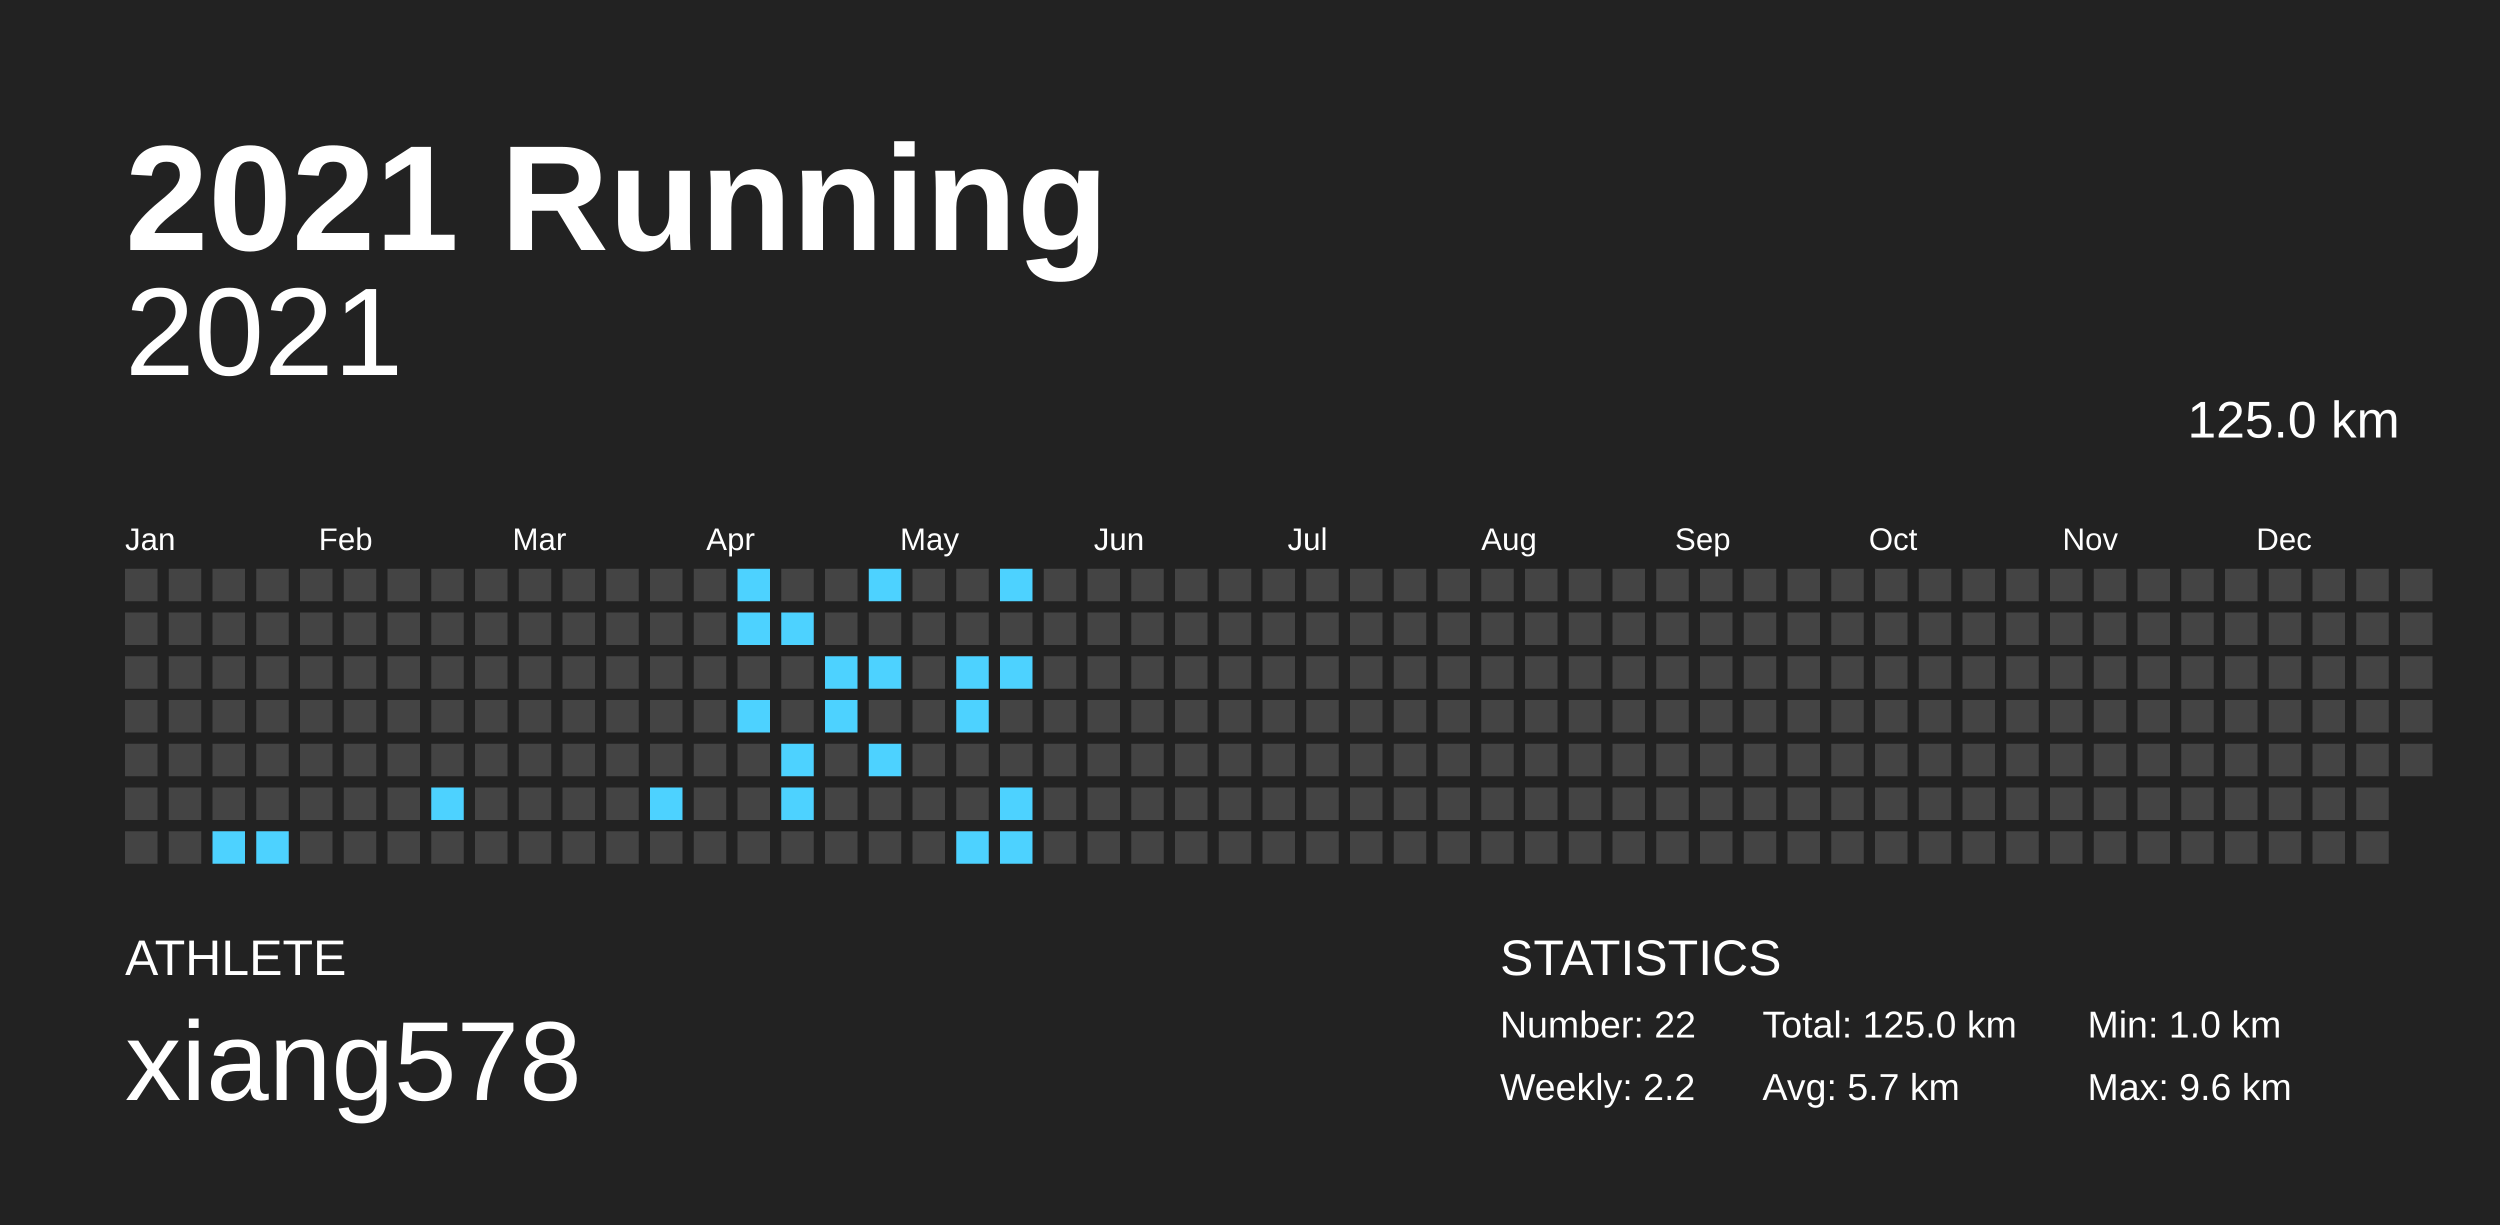
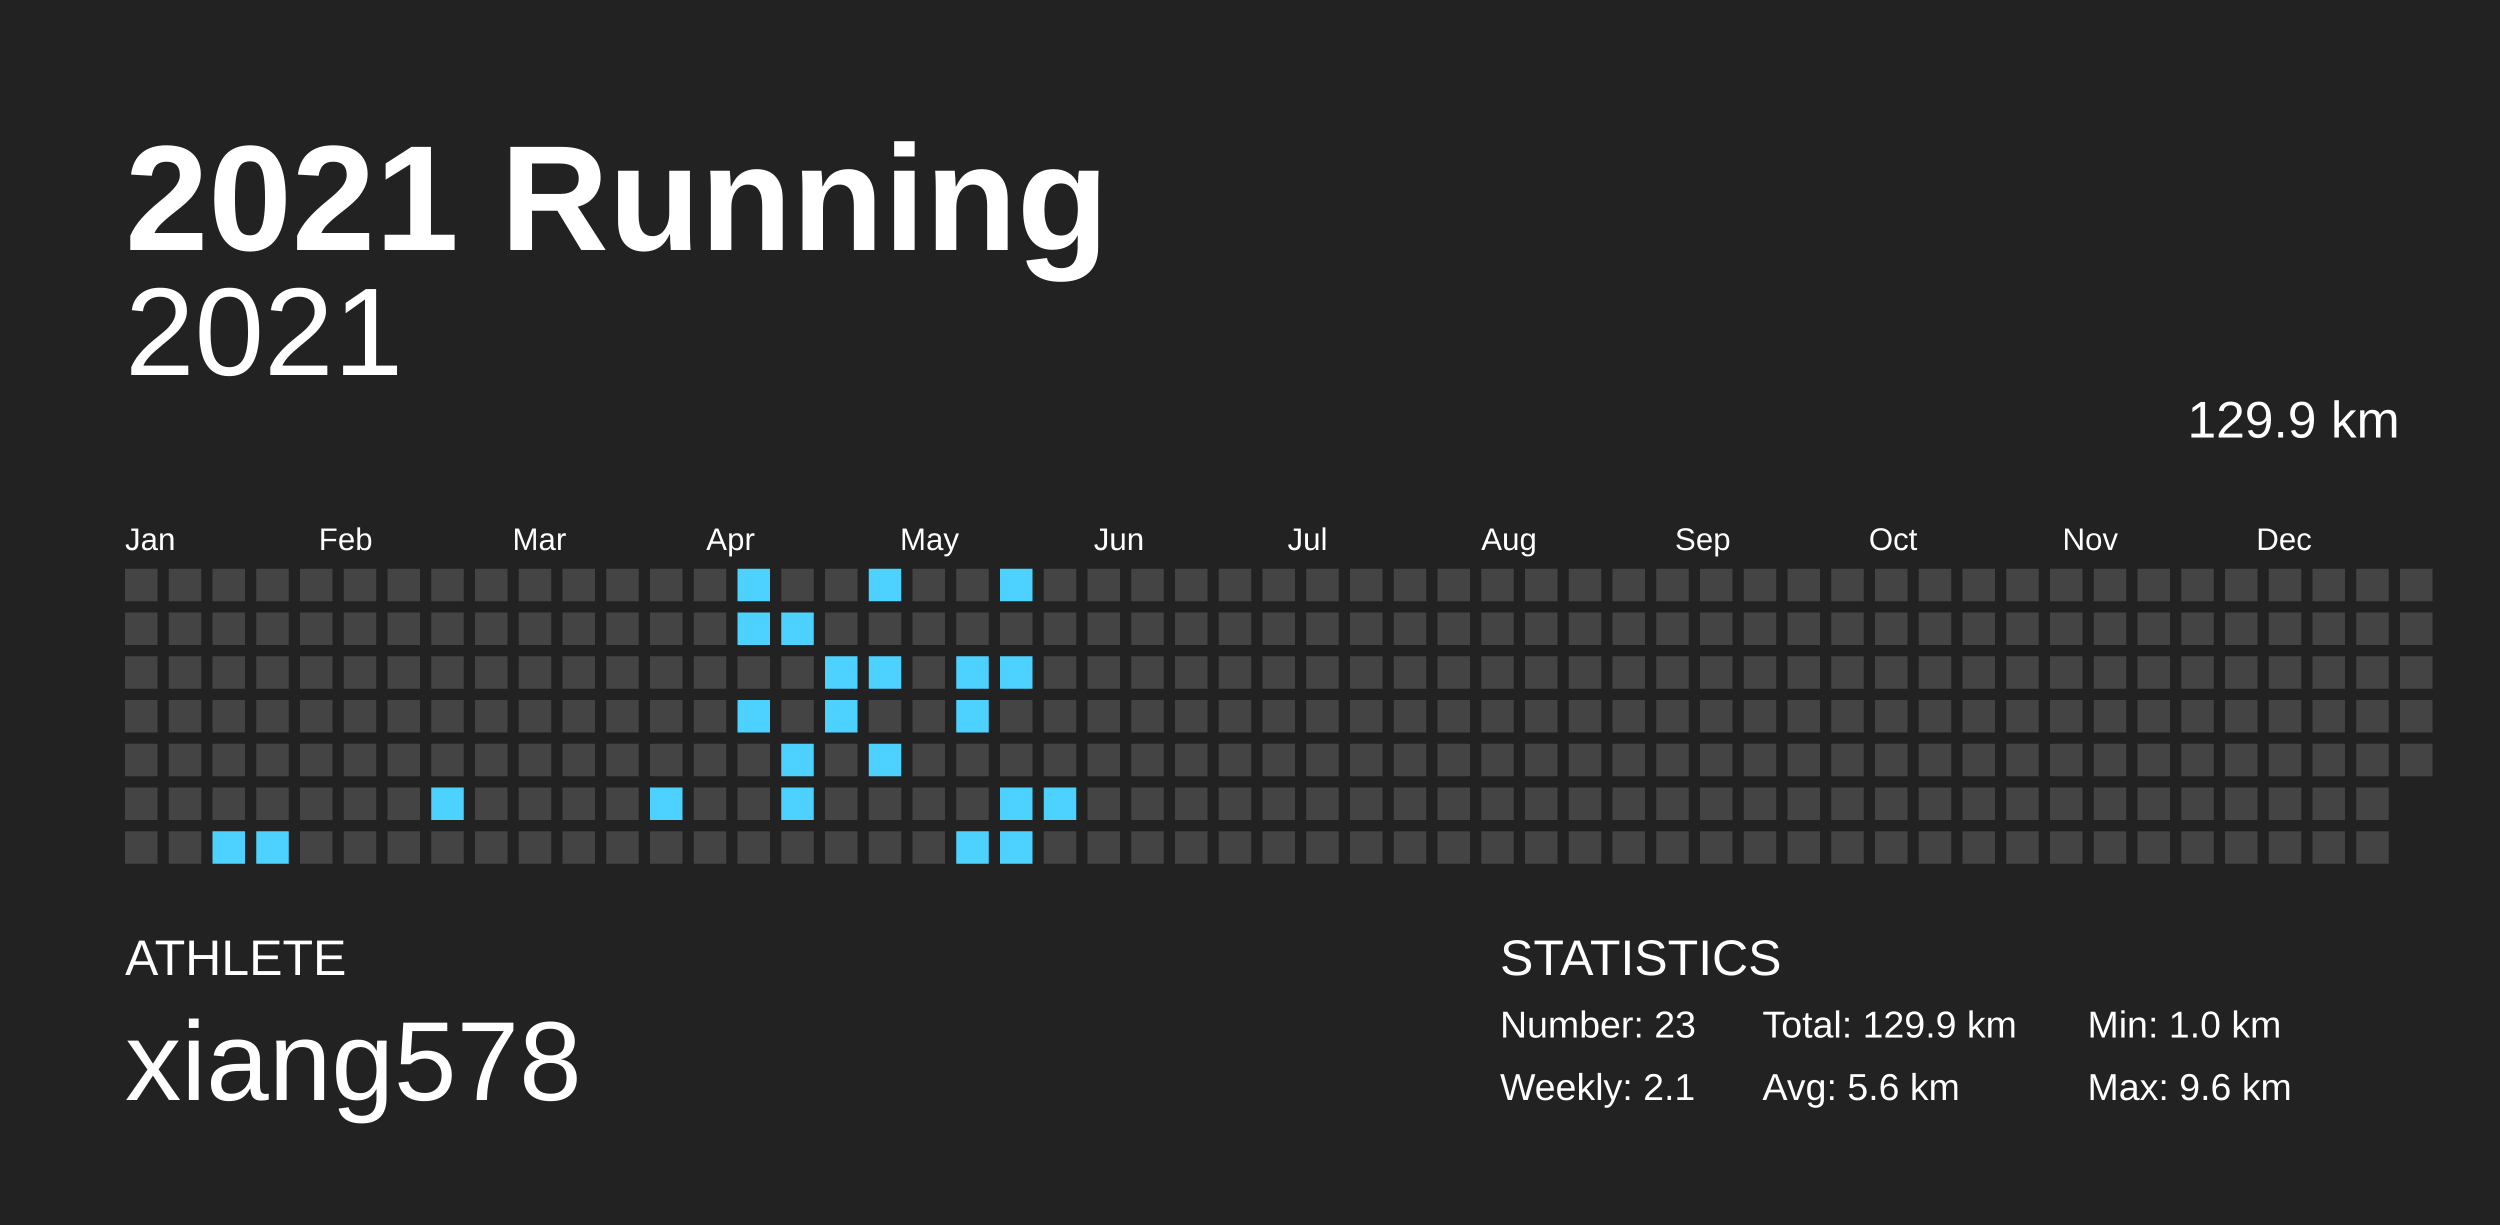
<svg xmlns="http://www.w3.org/2000/svg" baseProfile="full" height="98mm" version="1.1" viewBox="0,0,200,98" width="200mm">
  <defs />
  <rect fill="#222222" height="98" width="200" x="0" y="0" />
  <text fill="#FFFFFF" style="font-size:12px; font-family:Arial; font-weight:bold;" x="10" y="20">2021 Running</text>
  <text fill="#FFFFFF" style="font-size:4px; font-family:Arial" x="10" y="78">ATHLETE</text>
  <text fill="#FFFFFF" style="font-size:9px; font-family:Arial" x="10" y="88">xiang578</text>
  <text fill="#FFFFFF" style="font-size:4px; font-family:Arial" x="120" y="78">STATISTICS</text>
-   <text fill="#FFFFFF" style="font-size:3px; font-family:Arial" x="120" y="83">Number: 22</text>
-   <text fill="#FFFFFF" style="font-size:3px; font-family:Arial" x="120" y="88">Weekly: 2.2</text>
-   <text fill="#FFFFFF" style="font-size:3px; font-family:Arial" x="141" y="83">Total: 125.0 km</text>
-   <text fill="#FFFFFF" style="font-size:3px; font-family:Arial" x="141" y="88">Avg: 5.7 km</text>
+   <text fill="#FFFFFF" style="font-size:3px; font-family:Arial" x="120" y="83">Number: 23</text>
+   <text fill="#FFFFFF" style="font-size:3px; font-family:Arial" x="120" y="88">Weekly: 2.1</text>
+   <text fill="#FFFFFF" style="font-size:3px; font-family:Arial" x="141" y="83">Total: 129.9 km</text>
+   <text fill="#FFFFFF" style="font-size:3px; font-family:Arial" x="141" y="88">Avg: 5.6 km</text>
  <text fill="#FFFFFF" style="font-size:3px; font-family:Arial" x="167" y="83">Min: 1.0 km</text>
  <text fill="#FFFFFF" style="font-size:3px; font-family:Arial" x="167" y="88">Max: 9.6 km</text>
  <text alignment-baseline="hanging" fill="#FFFFFF" style="font-size:10.0px; font-family:Arial;" x="10" y="30">2021</text>
-   <text alignment-baseline="hanging" fill="#FFFFFF" style="font-size:4.125px; font-family:Arial;" x="175" y="35">125.0 km</text>
+   <text alignment-baseline="hanging" fill="#FFFFFF" style="font-size:4.125px; font-family:Arial;" x="175" y="35">129.9 km</text>
  <text fill="#FFFFFF" style="font-size:2.5px; font-family:Arial" x="10.0" y="44">Jan</text>
  <text fill="#FFFFFF" style="font-size:2.5px; font-family:Arial" x="25.5" y="44">Feb</text>
  <text fill="#FFFFFF" style="font-size:2.5px; font-family:Arial" x="41.0" y="44">Mar</text>
  <text fill="#FFFFFF" style="font-size:2.5px; font-family:Arial" x="56.5" y="44">Apr</text>
  <text fill="#FFFFFF" style="font-size:2.5px; font-family:Arial" x="72.0" y="44">May</text>
  <text fill="#FFFFFF" style="font-size:2.5px; font-family:Arial" x="87.5" y="44">Jun</text>
  <text fill="#FFFFFF" style="font-size:2.5px; font-family:Arial" x="103.0" y="44">Jul</text>
  <text fill="#FFFFFF" style="font-size:2.5px; font-family:Arial" x="118.5" y="44">Aug</text>
  <text fill="#FFFFFF" style="font-size:2.5px; font-family:Arial" x="134.0" y="44">Sep</text>
  <text fill="#FFFFFF" style="font-size:2.5px; font-family:Arial" x="149.5" y="44">Oct</text>
  <text fill="#FFFFFF" style="font-size:2.5px; font-family:Arial" x="165.0" y="44">Nov</text>
  <text fill="#FFFFFF" style="font-size:2.5px; font-family:Arial" x="180.5" y="44">Dec</text>
  <rect fill="#444444" height="2.6" width="2.6" x="10.0" y="45.5" />
  <rect fill="#444444" height="2.6" width="2.6" x="10.0" y="49.0" />
  <rect fill="#444444" height="2.6" width="2.6" x="10.0" y="52.5" />
  <rect fill="#444444" height="2.6" width="2.6" x="10.0" y="56.0" />
  <rect fill="#444444" height="2.6" width="2.6" x="10.0" y="59.5" />
  <rect fill="#444444" height="2.6" width="2.6" x="10.0" y="63.0" />
  <rect fill="#444444" height="2.6" width="2.6" x="10.0" y="66.5" />
  <rect fill="#444444" height="2.6" width="2.6" x="13.5" y="45.5" />
  <rect fill="#444444" height="2.6" width="2.6" x="13.5" y="49.0" />
  <rect fill="#444444" height="2.6" width="2.6" x="13.5" y="52.5" />
  <rect fill="#444444" height="2.6" width="2.6" x="13.5" y="56.0" />
  <rect fill="#444444" height="2.6" width="2.6" x="13.5" y="59.5" />
  <rect fill="#444444" height="2.6" width="2.6" x="13.5" y="63.0" />
  <rect fill="#444444" height="2.6" width="2.6" x="13.5" y="66.5" />
  <rect fill="#444444" height="2.6" width="2.6" x="17.0" y="45.5" />
  <rect fill="#444444" height="2.6" width="2.6" x="17.0" y="49.0" />
  <rect fill="#444444" height="2.6" width="2.6" x="17.0" y="52.5" />
  <rect fill="#444444" height="2.6" width="2.6" x="17.0" y="56.0" />
  <rect fill="#444444" height="2.6" width="2.6" x="17.0" y="59.5" />
  <rect fill="#444444" height="2.6" width="2.6" x="17.0" y="63.0" />
  <rect fill="#4dd2ff" height="2.6" width="2.6" x="17.0" y="66.5" />
  <rect fill="#444444" height="2.6" width="2.6" x="20.5" y="45.5" />
  <rect fill="#444444" height="2.6" width="2.6" x="20.5" y="49.0" />
  <rect fill="#444444" height="2.6" width="2.6" x="20.5" y="52.5" />
  <rect fill="#444444" height="2.6" width="2.6" x="20.5" y="56.0" />
  <rect fill="#444444" height="2.6" width="2.6" x="20.5" y="59.5" />
  <rect fill="#444444" height="2.6" width="2.6" x="20.5" y="63.0" />
  <rect fill="#4dd2ff" height="2.6" width="2.6" x="20.5" y="66.5" />
  <rect fill="#444444" height="2.6" width="2.6" x="24.0" y="45.5" />
  <rect fill="#444444" height="2.6" width="2.6" x="24.0" y="49.0" />
  <rect fill="#444444" height="2.6" width="2.6" x="24.0" y="52.5" />
  <rect fill="#444444" height="2.6" width="2.6" x="24.0" y="56.0" />
  <rect fill="#444444" height="2.6" width="2.6" x="24.0" y="59.5" />
  <rect fill="#444444" height="2.6" width="2.6" x="24.0" y="63.0" />
  <rect fill="#444444" height="2.6" width="2.6" x="24.0" y="66.5" />
  <rect fill="#444444" height="2.6" width="2.6" x="27.5" y="45.5" />
  <rect fill="#444444" height="2.6" width="2.6" x="27.5" y="49.0" />
  <rect fill="#444444" height="2.6" width="2.6" x="27.5" y="52.5" />
  <rect fill="#444444" height="2.6" width="2.6" x="27.5" y="56.0" />
  <rect fill="#444444" height="2.6" width="2.6" x="27.5" y="59.5" />
  <rect fill="#444444" height="2.6" width="2.6" x="27.5" y="63.0" />
  <rect fill="#444444" height="2.6" width="2.6" x="27.5" y="66.5" />
  <rect fill="#444444" height="2.6" width="2.6" x="31.0" y="45.5" />
  <rect fill="#444444" height="2.6" width="2.6" x="31.0" y="49.0" />
  <rect fill="#444444" height="2.6" width="2.6" x="31.0" y="52.5" />
  <rect fill="#444444" height="2.6" width="2.6" x="31.0" y="56.0" />
  <rect fill="#444444" height="2.6" width="2.6" x="31.0" y="59.5" />
  <rect fill="#444444" height="2.6" width="2.6" x="31.0" y="63.0" />
  <rect fill="#444444" height="2.6" width="2.6" x="31.0" y="66.5" />
  <rect fill="#444444" height="2.6" width="2.6" x="34.5" y="45.5" />
  <rect fill="#444444" height="2.6" width="2.6" x="34.5" y="49.0" />
  <rect fill="#444444" height="2.6" width="2.6" x="34.5" y="52.5" />
  <rect fill="#444444" height="2.6" width="2.6" x="34.5" y="56.0" />
  <rect fill="#444444" height="2.6" width="2.6" x="34.5" y="59.5" />
  <rect fill="#4dd2ff" height="2.6" width="2.6" x="34.5" y="63.0" />
  <rect fill="#444444" height="2.6" width="2.6" x="34.5" y="66.5" />
  <rect fill="#444444" height="2.6" width="2.6" x="38.0" y="45.5" />
  <rect fill="#444444" height="2.6" width="2.6" x="38.0" y="49.0" />
  <rect fill="#444444" height="2.6" width="2.6" x="38.0" y="52.5" />
  <rect fill="#444444" height="2.6" width="2.6" x="38.0" y="56.0" />
  <rect fill="#444444" height="2.6" width="2.6" x="38.0" y="59.5" />
  <rect fill="#444444" height="2.6" width="2.6" x="38.0" y="63.0" />
  <rect fill="#444444" height="2.6" width="2.6" x="38.0" y="66.5" />
  <rect fill="#444444" height="2.6" width="2.6" x="41.5" y="45.5" />
  <rect fill="#444444" height="2.6" width="2.6" x="41.5" y="49.0" />
  <rect fill="#444444" height="2.6" width="2.6" x="41.5" y="52.5" />
  <rect fill="#444444" height="2.6" width="2.6" x="41.5" y="56.0" />
  <rect fill="#444444" height="2.6" width="2.6" x="41.5" y="59.5" />
  <rect fill="#444444" height="2.6" width="2.6" x="41.5" y="63.0" />
  <rect fill="#444444" height="2.6" width="2.6" x="41.5" y="66.5" />
  <rect fill="#444444" height="2.6" width="2.6" x="45.0" y="45.5" />
  <rect fill="#444444" height="2.6" width="2.6" x="45.0" y="49.0" />
  <rect fill="#444444" height="2.6" width="2.6" x="45.0" y="52.5" />
  <rect fill="#444444" height="2.6" width="2.6" x="45.0" y="56.0" />
  <rect fill="#444444" height="2.6" width="2.6" x="45.0" y="59.5" />
  <rect fill="#444444" height="2.6" width="2.6" x="45.0" y="63.0" />
  <rect fill="#444444" height="2.6" width="2.6" x="45.0" y="66.5" />
  <rect fill="#444444" height="2.6" width="2.6" x="48.5" y="45.5" />
  <rect fill="#444444" height="2.6" width="2.6" x="48.5" y="49.0" />
  <rect fill="#444444" height="2.6" width="2.6" x="48.5" y="52.5" />
  <rect fill="#444444" height="2.6" width="2.6" x="48.5" y="56.0" />
  <rect fill="#444444" height="2.6" width="2.6" x="48.5" y="59.5" />
  <rect fill="#444444" height="2.6" width="2.6" x="48.5" y="63.0" />
  <rect fill="#444444" height="2.6" width="2.6" x="48.5" y="66.5" />
  <rect fill="#444444" height="2.6" width="2.6" x="52.0" y="45.5" />
  <rect fill="#444444" height="2.6" width="2.6" x="52.0" y="49.0" />
  <rect fill="#444444" height="2.6" width="2.6" x="52.0" y="52.5" />
  <rect fill="#444444" height="2.6" width="2.6" x="52.0" y="56.0" />
  <rect fill="#444444" height="2.6" width="2.6" x="52.0" y="59.5" />
  <rect fill="#4dd2ff" height="2.6" width="2.6" x="52.0" y="63.0" />
  <rect fill="#444444" height="2.6" width="2.6" x="52.0" y="66.5" />
  <rect fill="#444444" height="2.6" width="2.6" x="55.5" y="45.5" />
  <rect fill="#444444" height="2.6" width="2.6" x="55.5" y="49.0" />
  <rect fill="#444444" height="2.6" width="2.6" x="55.5" y="52.5" />
  <rect fill="#444444" height="2.6" width="2.6" x="55.5" y="56.0" />
  <rect fill="#444444" height="2.6" width="2.6" x="55.5" y="59.5" />
  <rect fill="#444444" height="2.6" width="2.6" x="55.5" y="63.0" />
  <rect fill="#444444" height="2.6" width="2.6" x="55.5" y="66.5" />
  <rect fill="#4dd2ff" height="2.6" width="2.6" x="59.0" y="45.5" />
  <rect fill="#4dd2ff" height="2.6" width="2.6" x="59.0" y="49.0" />
  <rect fill="#444444" height="2.6" width="2.6" x="59.0" y="52.5" />
  <rect fill="#4dd2ff" height="2.6" width="2.6" x="59.0" y="56.0" />
  <rect fill="#444444" height="2.6" width="2.6" x="59.0" y="59.5" />
  <rect fill="#444444" height="2.6" width="2.6" x="59.0" y="63.0" />
  <rect fill="#444444" height="2.6" width="2.6" x="59.0" y="66.5" />
  <rect fill="#444444" height="2.6" width="2.6" x="62.5" y="45.5" />
  <rect fill="#4dd2ff" height="2.6" width="2.6" x="62.5" y="49.0" />
  <rect fill="#444444" height="2.6" width="2.6" x="62.5" y="52.5" />
  <rect fill="#444444" height="2.6" width="2.6" x="62.5" y="56.0" />
  <rect fill="#4dd2ff" height="2.6" width="2.6" x="62.5" y="59.5" />
  <rect fill="#4dd2ff" height="2.6" width="2.6" x="62.5" y="63.0" />
  <rect fill="#444444" height="2.6" width="2.6" x="62.5" y="66.5" />
  <rect fill="#444444" height="2.6" width="2.6" x="66.0" y="45.5" />
  <rect fill="#444444" height="2.6" width="2.6" x="66.0" y="49.0" />
  <rect fill="#4dd2ff" height="2.6" width="2.6" x="66.0" y="52.5" />
  <rect fill="#4dd2ff" height="2.6" width="2.6" x="66.0" y="56.0" />
  <rect fill="#444444" height="2.6" width="2.6" x="66.0" y="59.5" />
  <rect fill="#444444" height="2.6" width="2.6" x="66.0" y="63.0" />
  <rect fill="#444444" height="2.6" width="2.6" x="66.0" y="66.5" />
  <rect fill="#4dd2ff" height="2.6" width="2.6" x="69.5" y="45.5" />
  <rect fill="#444444" height="2.6" width="2.6" x="69.5" y="49.0" />
  <rect fill="#4dd2ff" height="2.6" width="2.6" x="69.5" y="52.5" />
  <rect fill="#444444" height="2.6" width="2.6" x="69.5" y="56.0" />
  <rect fill="#4dd2ff" height="2.6" width="2.6" x="69.5" y="59.5" />
  <rect fill="#444444" height="2.6" width="2.6" x="69.5" y="63.0" />
  <rect fill="#444444" height="2.6" width="2.6" x="69.5" y="66.5" />
  <rect fill="#444444" height="2.6" width="2.6" x="73.0" y="45.5" />
  <rect fill="#444444" height="2.6" width="2.6" x="73.0" y="49.0" />
  <rect fill="#444444" height="2.6" width="2.6" x="73.0" y="52.5" />
  <rect fill="#444444" height="2.6" width="2.6" x="73.0" y="56.0" />
  <rect fill="#444444" height="2.6" width="2.6" x="73.0" y="59.5" />
  <rect fill="#444444" height="2.6" width="2.6" x="73.0" y="63.0" />
  <rect fill="#444444" height="2.6" width="2.6" x="73.0" y="66.5" />
  <rect fill="#444444" height="2.6" width="2.6" x="76.5" y="45.5" />
  <rect fill="#444444" height="2.6" width="2.6" x="76.5" y="49.0" />
  <rect fill="#4dd2ff" height="2.6" width="2.6" x="76.5" y="52.5" />
  <rect fill="#4dd2ff" height="2.6" width="2.6" x="76.5" y="56.0" />
  <rect fill="#444444" height="2.6" width="2.6" x="76.5" y="59.5" />
  <rect fill="#444444" height="2.6" width="2.6" x="76.5" y="63.0" />
  <rect fill="#4dd2ff" height="2.6" width="2.6" x="76.5" y="66.5" />
  <rect fill="#4dd2ff" height="2.6" width="2.6" x="80.0" y="45.5" />
  <rect fill="#444444" height="2.6" width="2.6" x="80.0" y="49.0" />
  <rect fill="#4dd2ff" height="2.6" width="2.6" x="80.0" y="52.5" />
  <rect fill="#444444" height="2.6" width="2.6" x="80.0" y="56.0" />
  <rect fill="#444444" height="2.6" width="2.6" x="80.0" y="59.5" />
  <rect fill="#4dd2ff" height="2.6" width="2.6" x="80.0" y="63.0" />
  <rect fill="#4dd2ff" height="2.6" width="2.6" x="80.0" y="66.5" />
  <rect fill="#444444" height="2.6" width="2.6" x="83.5" y="45.5" />
  <rect fill="#444444" height="2.6" width="2.6" x="83.5" y="49.0" />
  <rect fill="#444444" height="2.6" width="2.6" x="83.5" y="52.5" />
  <rect fill="#444444" height="2.6" width="2.6" x="83.5" y="56.0" />
  <rect fill="#444444" height="2.6" width="2.6" x="83.5" y="59.5" />
-   <rect fill="#444444" height="2.6" width="2.6" x="83.5" y="63.0" />
+   <rect fill="#4dd2ff" height="2.6" width="2.6" x="83.5" y="63.0" />
  <rect fill="#444444" height="2.6" width="2.6" x="83.5" y="66.5" />
  <rect fill="#444444" height="2.6" width="2.6" x="87.0" y="45.5" />
  <rect fill="#444444" height="2.6" width="2.6" x="87.0" y="49.0" />
  <rect fill="#444444" height="2.6" width="2.6" x="87.0" y="52.5" />
  <rect fill="#444444" height="2.6" width="2.6" x="87.0" y="56.0" />
  <rect fill="#444444" height="2.6" width="2.6" x="87.0" y="59.5" />
  <rect fill="#444444" height="2.6" width="2.6" x="87.0" y="63.0" />
  <rect fill="#444444" height="2.6" width="2.6" x="87.0" y="66.5" />
  <rect fill="#444444" height="2.6" width="2.6" x="90.5" y="45.5" />
  <rect fill="#444444" height="2.6" width="2.6" x="90.5" y="49.0" />
  <rect fill="#444444" height="2.6" width="2.6" x="90.5" y="52.5" />
  <rect fill="#444444" height="2.6" width="2.6" x="90.5" y="56.0" />
  <rect fill="#444444" height="2.6" width="2.6" x="90.5" y="59.5" />
  <rect fill="#444444" height="2.6" width="2.6" x="90.5" y="63.0" />
  <rect fill="#444444" height="2.6" width="2.6" x="90.5" y="66.5" />
  <rect fill="#444444" height="2.6" width="2.6" x="94.0" y="45.5" />
  <rect fill="#444444" height="2.6" width="2.6" x="94.0" y="49.0" />
  <rect fill="#444444" height="2.6" width="2.6" x="94.0" y="52.5" />
  <rect fill="#444444" height="2.6" width="2.6" x="94.0" y="56.0" />
  <rect fill="#444444" height="2.6" width="2.6" x="94.0" y="59.5" />
  <rect fill="#444444" height="2.6" width="2.6" x="94.0" y="63.0" />
  <rect fill="#444444" height="2.6" width="2.6" x="94.0" y="66.5" />
  <rect fill="#444444" height="2.6" width="2.6" x="97.5" y="45.5" />
  <rect fill="#444444" height="2.6" width="2.6" x="97.5" y="49.0" />
  <rect fill="#444444" height="2.6" width="2.6" x="97.5" y="52.5" />
  <rect fill="#444444" height="2.6" width="2.6" x="97.5" y="56.0" />
  <rect fill="#444444" height="2.6" width="2.6" x="97.5" y="59.5" />
  <rect fill="#444444" height="2.6" width="2.6" x="97.5" y="63.0" />
  <rect fill="#444444" height="2.6" width="2.6" x="97.5" y="66.5" />
  <rect fill="#444444" height="2.6" width="2.6" x="101.0" y="45.5" />
  <rect fill="#444444" height="2.6" width="2.6" x="101.0" y="49.0" />
  <rect fill="#444444" height="2.6" width="2.6" x="101.0" y="52.5" />
  <rect fill="#444444" height="2.6" width="2.6" x="101.0" y="56.0" />
  <rect fill="#444444" height="2.6" width="2.6" x="101.0" y="59.5" />
  <rect fill="#444444" height="2.6" width="2.6" x="101.0" y="63.0" />
  <rect fill="#444444" height="2.6" width="2.6" x="101.0" y="66.5" />
  <rect fill="#444444" height="2.6" width="2.6" x="104.5" y="45.5" />
  <rect fill="#444444" height="2.6" width="2.6" x="104.5" y="49.0" />
  <rect fill="#444444" height="2.6" width="2.6" x="104.5" y="52.5" />
  <rect fill="#444444" height="2.6" width="2.6" x="104.5" y="56.0" />
  <rect fill="#444444" height="2.6" width="2.6" x="104.5" y="59.5" />
  <rect fill="#444444" height="2.6" width="2.6" x="104.5" y="63.0" />
  <rect fill="#444444" height="2.6" width="2.6" x="104.5" y="66.5" />
  <rect fill="#444444" height="2.6" width="2.6" x="108.0" y="45.5" />
  <rect fill="#444444" height="2.6" width="2.6" x="108.0" y="49.0" />
  <rect fill="#444444" height="2.6" width="2.6" x="108.0" y="52.5" />
  <rect fill="#444444" height="2.6" width="2.6" x="108.0" y="56.0" />
  <rect fill="#444444" height="2.6" width="2.6" x="108.0" y="59.5" />
  <rect fill="#444444" height="2.6" width="2.6" x="108.0" y="63.0" />
  <rect fill="#444444" height="2.6" width="2.6" x="108.0" y="66.5" />
  <rect fill="#444444" height="2.6" width="2.6" x="111.5" y="45.5" />
  <rect fill="#444444" height="2.6" width="2.6" x="111.5" y="49.0" />
  <rect fill="#444444" height="2.6" width="2.6" x="111.5" y="52.5" />
  <rect fill="#444444" height="2.6" width="2.6" x="111.5" y="56.0" />
  <rect fill="#444444" height="2.6" width="2.6" x="111.5" y="59.5" />
  <rect fill="#444444" height="2.6" width="2.6" x="111.5" y="63.0" />
  <rect fill="#444444" height="2.6" width="2.6" x="111.5" y="66.5" />
  <rect fill="#444444" height="2.6" width="2.6" x="115.0" y="45.5" />
  <rect fill="#444444" height="2.6" width="2.6" x="115.0" y="49.0" />
  <rect fill="#444444" height="2.6" width="2.6" x="115.0" y="52.5" />
  <rect fill="#444444" height="2.6" width="2.6" x="115.0" y="56.0" />
  <rect fill="#444444" height="2.6" width="2.6" x="115.0" y="59.5" />
  <rect fill="#444444" height="2.6" width="2.6" x="115.0" y="63.0" />
  <rect fill="#444444" height="2.6" width="2.6" x="115.0" y="66.5" />
  <rect fill="#444444" height="2.6" width="2.6" x="118.5" y="45.5" />
  <rect fill="#444444" height="2.6" width="2.6" x="118.5" y="49.0" />
  <rect fill="#444444" height="2.6" width="2.6" x="118.5" y="52.5" />
  <rect fill="#444444" height="2.6" width="2.6" x="118.5" y="56.0" />
  <rect fill="#444444" height="2.6" width="2.6" x="118.5" y="59.5" />
  <rect fill="#444444" height="2.6" width="2.6" x="118.5" y="63.0" />
  <rect fill="#444444" height="2.6" width="2.6" x="118.5" y="66.5" />
  <rect fill="#444444" height="2.6" width="2.6" x="122.0" y="45.5" />
  <rect fill="#444444" height="2.6" width="2.6" x="122.0" y="49.0" />
  <rect fill="#444444" height="2.6" width="2.6" x="122.0" y="52.5" />
  <rect fill="#444444" height="2.6" width="2.6" x="122.0" y="56.0" />
  <rect fill="#444444" height="2.6" width="2.6" x="122.0" y="59.5" />
  <rect fill="#444444" height="2.6" width="2.6" x="122.0" y="63.0" />
  <rect fill="#444444" height="2.6" width="2.6" x="122.0" y="66.5" />
  <rect fill="#444444" height="2.6" width="2.6" x="125.5" y="45.5" />
  <rect fill="#444444" height="2.6" width="2.6" x="125.5" y="49.0" />
  <rect fill="#444444" height="2.6" width="2.6" x="125.5" y="52.5" />
  <rect fill="#444444" height="2.6" width="2.6" x="125.5" y="56.0" />
  <rect fill="#444444" height="2.6" width="2.6" x="125.5" y="59.5" />
  <rect fill="#444444" height="2.6" width="2.6" x="125.5" y="63.0" />
  <rect fill="#444444" height="2.6" width="2.6" x="125.5" y="66.5" />
  <rect fill="#444444" height="2.6" width="2.6" x="129.0" y="45.5" />
  <rect fill="#444444" height="2.6" width="2.6" x="129.0" y="49.0" />
  <rect fill="#444444" height="2.6" width="2.6" x="129.0" y="52.5" />
  <rect fill="#444444" height="2.6" width="2.6" x="129.0" y="56.0" />
  <rect fill="#444444" height="2.6" width="2.6" x="129.0" y="59.5" />
  <rect fill="#444444" height="2.6" width="2.6" x="129.0" y="63.0" />
  <rect fill="#444444" height="2.6" width="2.6" x="129.0" y="66.5" />
  <rect fill="#444444" height="2.6" width="2.6" x="132.5" y="45.5" />
  <rect fill="#444444" height="2.6" width="2.6" x="132.5" y="49.0" />
  <rect fill="#444444" height="2.6" width="2.6" x="132.5" y="52.5" />
  <rect fill="#444444" height="2.6" width="2.6" x="132.5" y="56.0" />
  <rect fill="#444444" height="2.6" width="2.6" x="132.5" y="59.5" />
  <rect fill="#444444" height="2.6" width="2.6" x="132.5" y="63.0" />
  <rect fill="#444444" height="2.6" width="2.6" x="132.5" y="66.5" />
  <rect fill="#444444" height="2.6" width="2.6" x="136.0" y="45.5" />
  <rect fill="#444444" height="2.6" width="2.6" x="136.0" y="49.0" />
  <rect fill="#444444" height="2.6" width="2.6" x="136.0" y="52.5" />
  <rect fill="#444444" height="2.6" width="2.6" x="136.0" y="56.0" />
  <rect fill="#444444" height="2.6" width="2.6" x="136.0" y="59.5" />
  <rect fill="#444444" height="2.6" width="2.6" x="136.0" y="63.0" />
  <rect fill="#444444" height="2.6" width="2.6" x="136.0" y="66.5" />
  <rect fill="#444444" height="2.6" width="2.6" x="139.5" y="45.5" />
  <rect fill="#444444" height="2.6" width="2.6" x="139.5" y="49.0" />
  <rect fill="#444444" height="2.6" width="2.6" x="139.5" y="52.5" />
  <rect fill="#444444" height="2.6" width="2.6" x="139.5" y="56.0" />
  <rect fill="#444444" height="2.6" width="2.6" x="139.5" y="59.5" />
  <rect fill="#444444" height="2.6" width="2.6" x="139.5" y="63.0" />
  <rect fill="#444444" height="2.6" width="2.6" x="139.5" y="66.5" />
  <rect fill="#444444" height="2.6" width="2.6" x="143.0" y="45.5" />
  <rect fill="#444444" height="2.6" width="2.6" x="143.0" y="49.0" />
  <rect fill="#444444" height="2.6" width="2.6" x="143.0" y="52.5" />
  <rect fill="#444444" height="2.6" width="2.6" x="143.0" y="56.0" />
  <rect fill="#444444" height="2.6" width="2.6" x="143.0" y="59.5" />
  <rect fill="#444444" height="2.6" width="2.6" x="143.0" y="63.0" />
  <rect fill="#444444" height="2.6" width="2.6" x="143.0" y="66.5" />
  <rect fill="#444444" height="2.6" width="2.6" x="146.5" y="45.5" />
  <rect fill="#444444" height="2.6" width="2.6" x="146.5" y="49.0" />
  <rect fill="#444444" height="2.6" width="2.6" x="146.5" y="52.5" />
  <rect fill="#444444" height="2.6" width="2.6" x="146.5" y="56.0" />
  <rect fill="#444444" height="2.6" width="2.6" x="146.5" y="59.5" />
  <rect fill="#444444" height="2.6" width="2.6" x="146.5" y="63.0" />
  <rect fill="#444444" height="2.6" width="2.6" x="146.5" y="66.5" />
  <rect fill="#444444" height="2.6" width="2.6" x="150.0" y="45.5" />
  <rect fill="#444444" height="2.6" width="2.6" x="150.0" y="49.0" />
  <rect fill="#444444" height="2.6" width="2.6" x="150.0" y="52.5" />
  <rect fill="#444444" height="2.6" width="2.6" x="150.0" y="56.0" />
  <rect fill="#444444" height="2.6" width="2.6" x="150.0" y="59.5" />
  <rect fill="#444444" height="2.6" width="2.6" x="150.0" y="63.0" />
  <rect fill="#444444" height="2.6" width="2.6" x="150.0" y="66.5" />
  <rect fill="#444444" height="2.6" width="2.6" x="153.5" y="45.5" />
  <rect fill="#444444" height="2.6" width="2.6" x="153.5" y="49.0" />
  <rect fill="#444444" height="2.6" width="2.6" x="153.5" y="52.5" />
  <rect fill="#444444" height="2.6" width="2.6" x="153.5" y="56.0" />
  <rect fill="#444444" height="2.6" width="2.6" x="153.5" y="59.5" />
  <rect fill="#444444" height="2.6" width="2.6" x="153.5" y="63.0" />
  <rect fill="#444444" height="2.6" width="2.6" x="153.5" y="66.5" />
  <rect fill="#444444" height="2.6" width="2.6" x="157.0" y="45.5" />
  <rect fill="#444444" height="2.6" width="2.6" x="157.0" y="49.0" />
  <rect fill="#444444" height="2.6" width="2.6" x="157.0" y="52.5" />
  <rect fill="#444444" height="2.6" width="2.6" x="157.0" y="56.0" />
  <rect fill="#444444" height="2.6" width="2.6" x="157.0" y="59.5" />
  <rect fill="#444444" height="2.6" width="2.6" x="157.0" y="63.0" />
  <rect fill="#444444" height="2.6" width="2.6" x="157.0" y="66.5" />
  <rect fill="#444444" height="2.6" width="2.6" x="160.5" y="45.5" />
  <rect fill="#444444" height="2.6" width="2.6" x="160.5" y="49.0" />
  <rect fill="#444444" height="2.6" width="2.6" x="160.5" y="52.5" />
  <rect fill="#444444" height="2.6" width="2.6" x="160.5" y="56.0" />
  <rect fill="#444444" height="2.6" width="2.6" x="160.5" y="59.5" />
  <rect fill="#444444" height="2.6" width="2.6" x="160.5" y="63.0" />
  <rect fill="#444444" height="2.6" width="2.6" x="160.5" y="66.5" />
  <rect fill="#444444" height="2.6" width="2.6" x="164.0" y="45.5" />
  <rect fill="#444444" height="2.6" width="2.6" x="164.0" y="49.0" />
  <rect fill="#444444" height="2.6" width="2.6" x="164.0" y="52.5" />
  <rect fill="#444444" height="2.6" width="2.6" x="164.0" y="56.0" />
  <rect fill="#444444" height="2.6" width="2.6" x="164.0" y="59.5" />
  <rect fill="#444444" height="2.6" width="2.6" x="164.0" y="63.0" />
  <rect fill="#444444" height="2.6" width="2.6" x="164.0" y="66.5" />
  <rect fill="#444444" height="2.6" width="2.6" x="167.5" y="45.5" />
  <rect fill="#444444" height="2.6" width="2.6" x="167.5" y="49.0" />
  <rect fill="#444444" height="2.6" width="2.6" x="167.5" y="52.5" />
  <rect fill="#444444" height="2.6" width="2.6" x="167.5" y="56.0" />
  <rect fill="#444444" height="2.6" width="2.6" x="167.5" y="59.5" />
  <rect fill="#444444" height="2.6" width="2.6" x="167.5" y="63.0" />
  <rect fill="#444444" height="2.6" width="2.6" x="167.5" y="66.5" />
  <rect fill="#444444" height="2.6" width="2.6" x="171.0" y="45.5" />
  <rect fill="#444444" height="2.6" width="2.6" x="171.0" y="49.0" />
  <rect fill="#444444" height="2.6" width="2.6" x="171.0" y="52.5" />
  <rect fill="#444444" height="2.6" width="2.6" x="171.0" y="56.0" />
  <rect fill="#444444" height="2.6" width="2.6" x="171.0" y="59.5" />
  <rect fill="#444444" height="2.6" width="2.6" x="171.0" y="63.0" />
  <rect fill="#444444" height="2.6" width="2.6" x="171.0" y="66.5" />
  <rect fill="#444444" height="2.6" width="2.6" x="174.5" y="45.5" />
  <rect fill="#444444" height="2.6" width="2.6" x="174.5" y="49.0" />
  <rect fill="#444444" height="2.6" width="2.6" x="174.5" y="52.5" />
  <rect fill="#444444" height="2.6" width="2.6" x="174.5" y="56.0" />
  <rect fill="#444444" height="2.6" width="2.6" x="174.5" y="59.5" />
  <rect fill="#444444" height="2.6" width="2.6" x="174.5" y="63.0" />
  <rect fill="#444444" height="2.6" width="2.6" x="174.5" y="66.5" />
  <rect fill="#444444" height="2.6" width="2.6" x="178.0" y="45.5" />
  <rect fill="#444444" height="2.6" width="2.6" x="178.0" y="49.0" />
  <rect fill="#444444" height="2.6" width="2.6" x="178.0" y="52.5" />
  <rect fill="#444444" height="2.6" width="2.6" x="178.0" y="56.0" />
  <rect fill="#444444" height="2.6" width="2.6" x="178.0" y="59.5" />
  <rect fill="#444444" height="2.6" width="2.6" x="178.0" y="63.0" />
  <rect fill="#444444" height="2.6" width="2.6" x="178.0" y="66.5" />
  <rect fill="#444444" height="2.6" width="2.6" x="181.5" y="45.5" />
  <rect fill="#444444" height="2.6" width="2.6" x="181.5" y="49.0" />
  <rect fill="#444444" height="2.6" width="2.6" x="181.5" y="52.5" />
  <rect fill="#444444" height="2.6" width="2.6" x="181.5" y="56.0" />
  <rect fill="#444444" height="2.6" width="2.6" x="181.5" y="59.5" />
  <rect fill="#444444" height="2.6" width="2.6" x="181.5" y="63.0" />
  <rect fill="#444444" height="2.6" width="2.6" x="181.5" y="66.5" />
  <rect fill="#444444" height="2.6" width="2.6" x="185.0" y="45.5" />
  <rect fill="#444444" height="2.6" width="2.6" x="185.0" y="49.0" />
  <rect fill="#444444" height="2.6" width="2.6" x="185.0" y="52.5" />
  <rect fill="#444444" height="2.6" width="2.6" x="185.0" y="56.0" />
  <rect fill="#444444" height="2.6" width="2.6" x="185.0" y="59.5" />
  <rect fill="#444444" height="2.6" width="2.6" x="185.0" y="63.0" />
  <rect fill="#444444" height="2.6" width="2.6" x="185.0" y="66.5" />
  <rect fill="#444444" height="2.6" width="2.6" x="188.5" y="45.5" />
  <rect fill="#444444" height="2.6" width="2.6" x="188.5" y="49.0" />
  <rect fill="#444444" height="2.6" width="2.6" x="188.5" y="52.5" />
  <rect fill="#444444" height="2.6" width="2.6" x="188.5" y="56.0" />
  <rect fill="#444444" height="2.6" width="2.6" x="188.5" y="59.5" />
  <rect fill="#444444" height="2.6" width="2.6" x="188.5" y="63.0" />
  <rect fill="#444444" height="2.6" width="2.6" x="188.5" y="66.5" />
  <rect fill="#444444" height="2.6" width="2.6" x="192.0" y="45.5" />
  <rect fill="#444444" height="2.6" width="2.6" x="192.0" y="49.0" />
  <rect fill="#444444" height="2.6" width="2.6" x="192.0" y="52.5" />
  <rect fill="#444444" height="2.6" width="2.6" x="192.0" y="56.0" />
  <rect fill="#444444" height="2.6" width="2.6" x="192.0" y="59.5" />
</svg>
